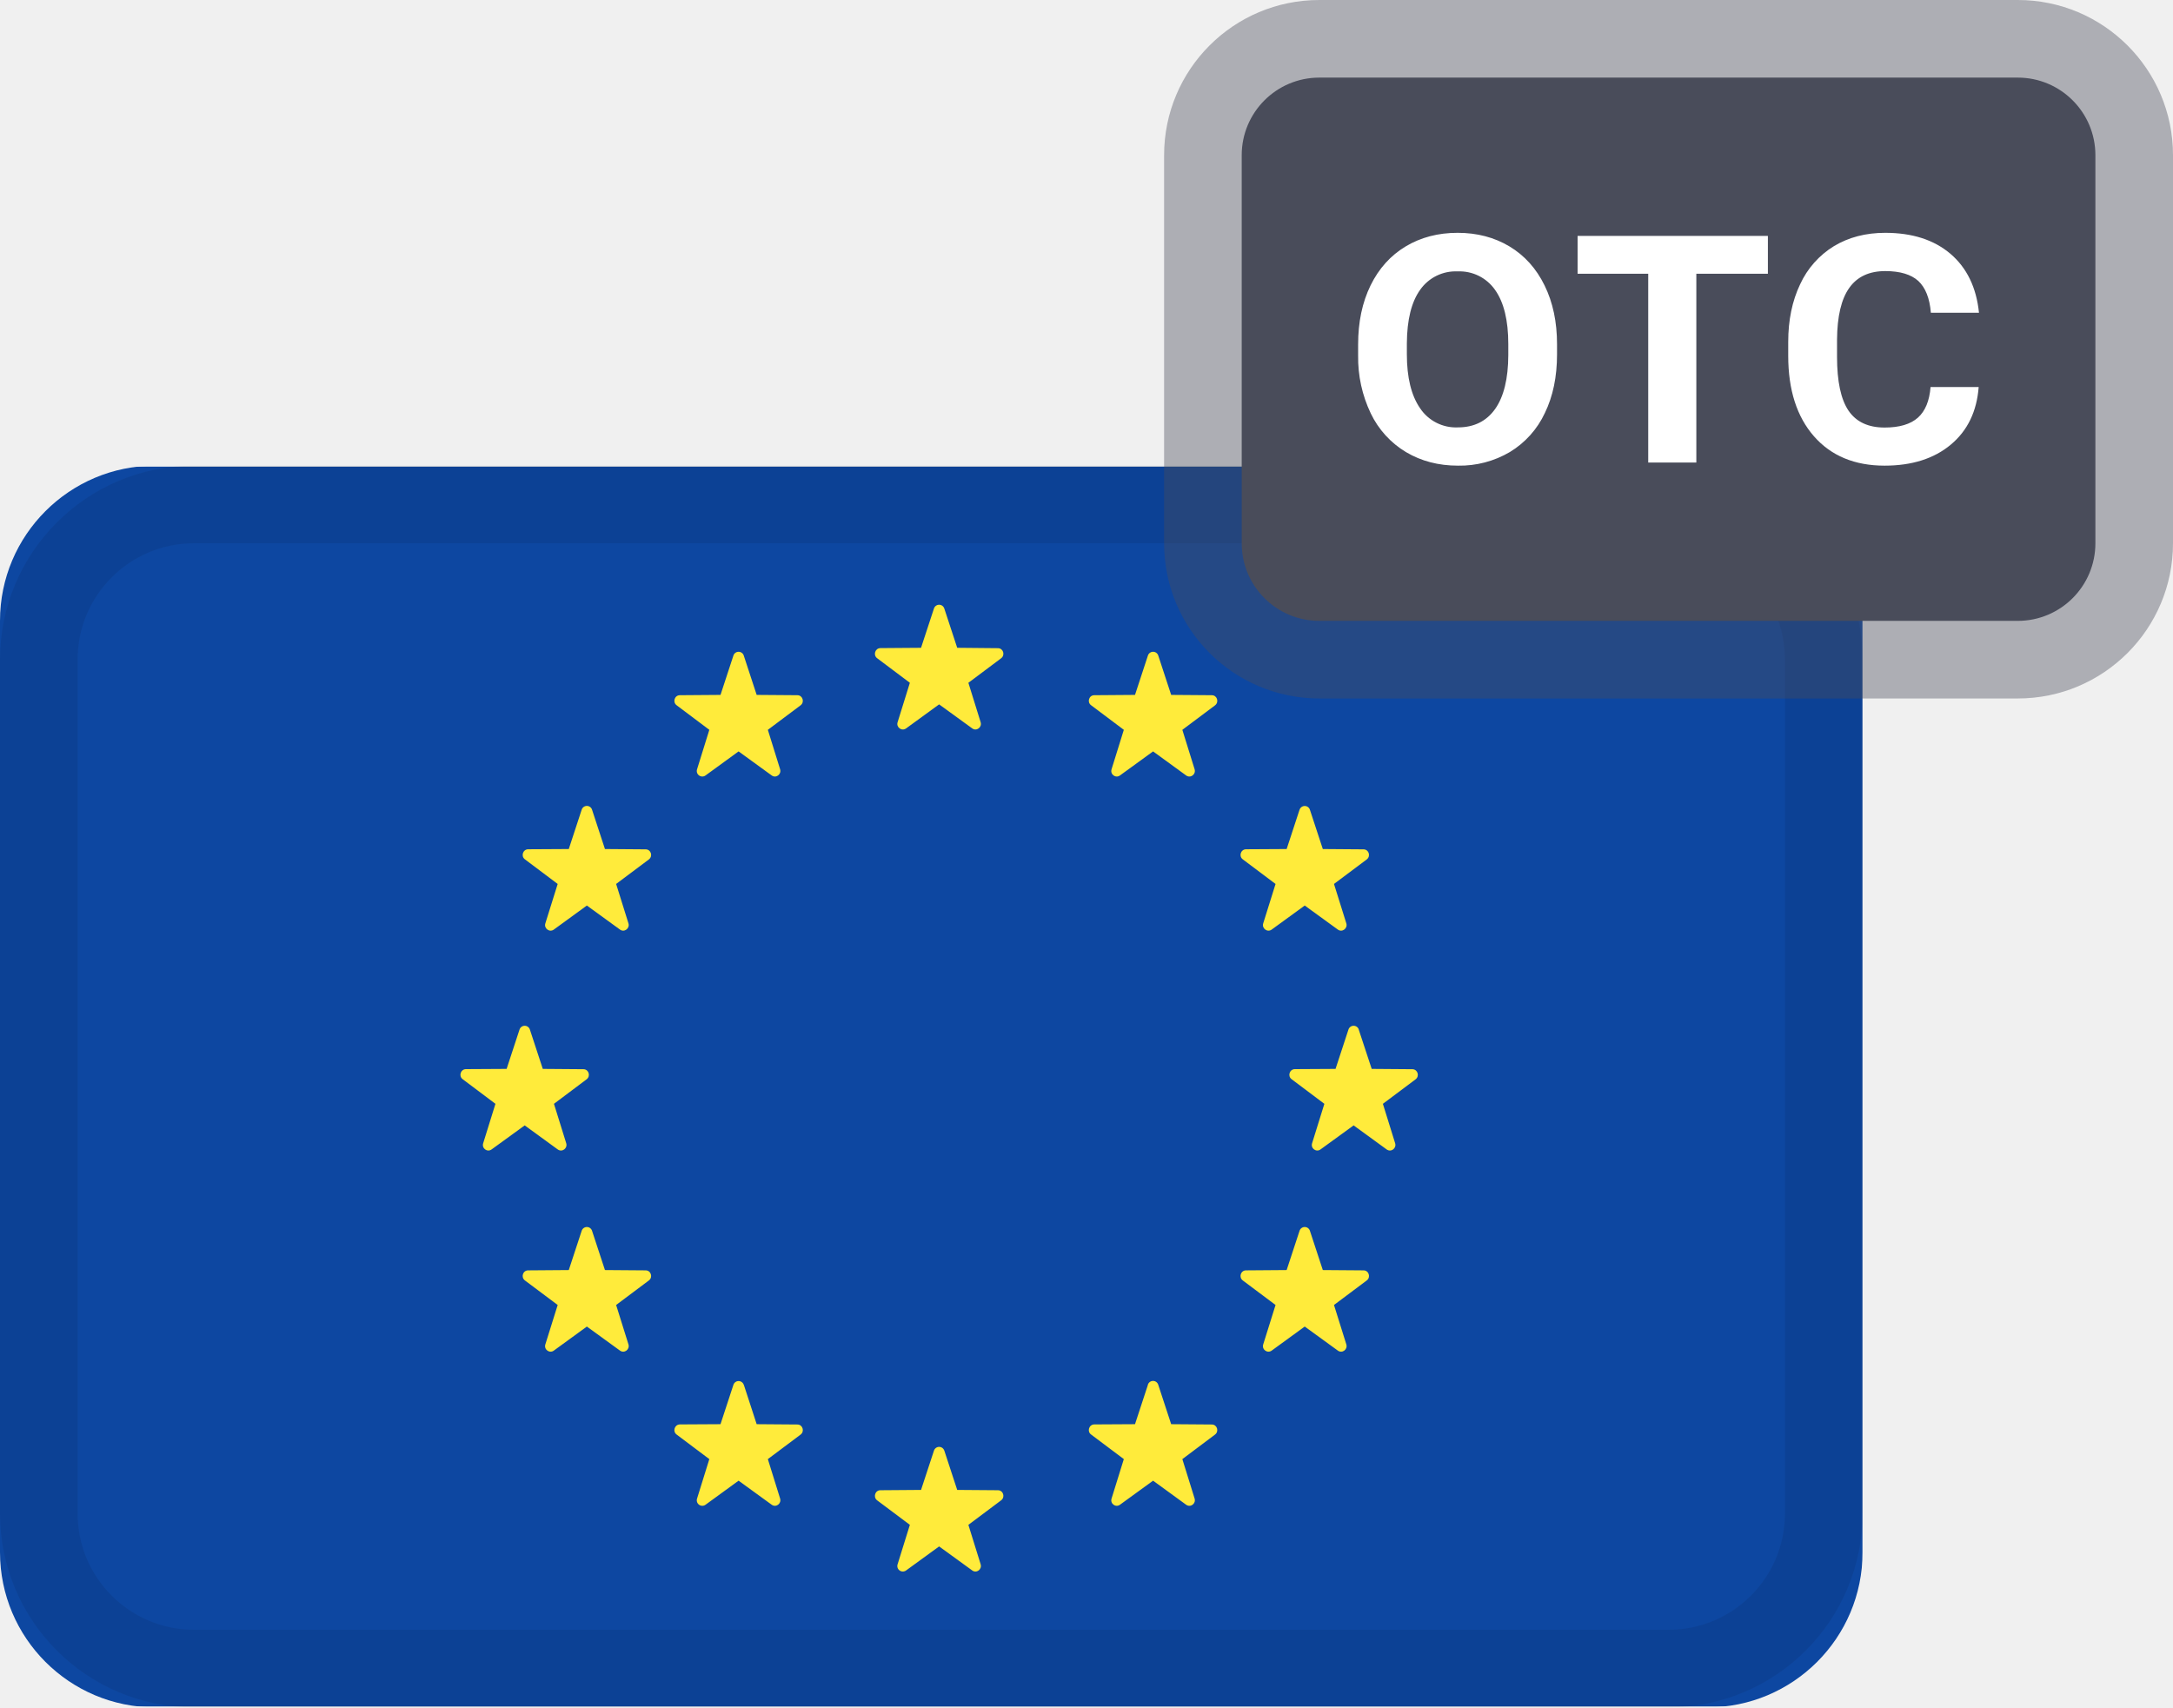
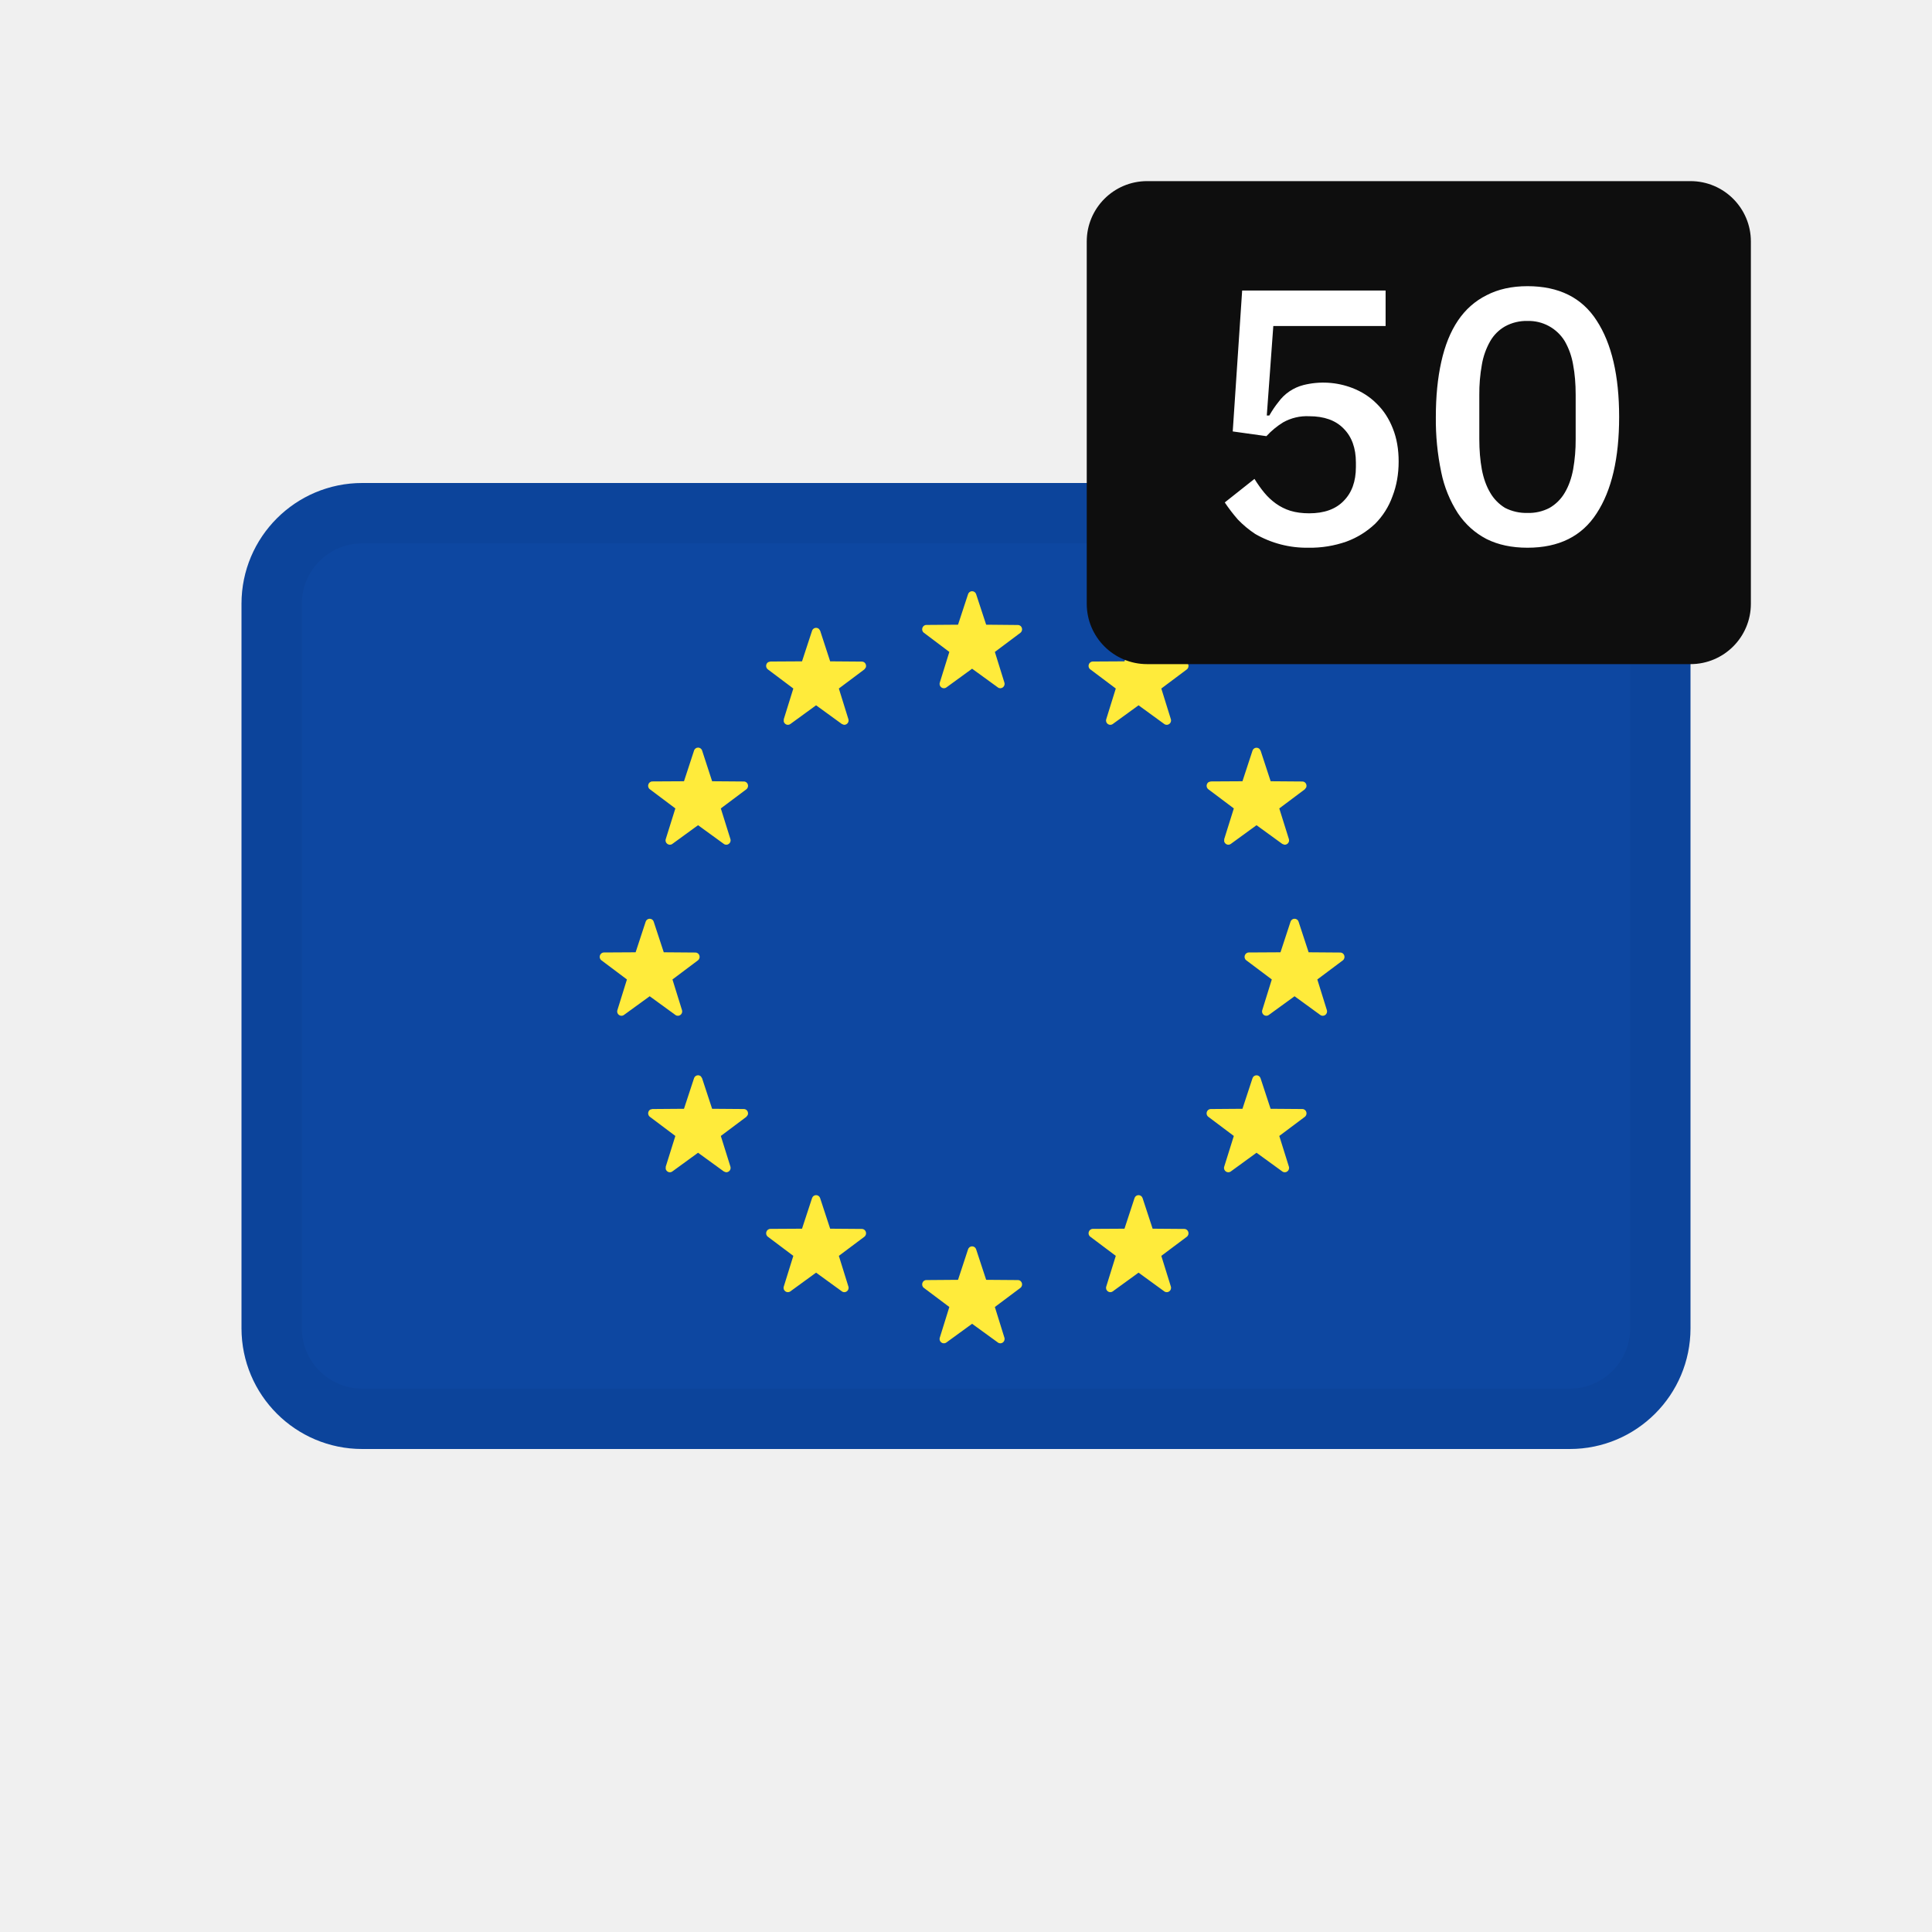
- <svg xmlns="http://www.w3.org/2000/svg" xmlns:xlink="http://www.w3.org/1999/xlink" width="28" height="22">
-   <defs>
-     <rect id="a" width="24" height="16" rx="2" />
-   </defs>
-   <g fill="none" fill-rule="evenodd">
-     <g transform="translate(0 6)">
-       <mask id="b" fill="#fff">
-         <use xlink:href="#a" />
-       </mask>
-       <g mask="url(#b)">
-         <g fill-rule="nonzero">
-           <path fill="#0D47A1" d="M22.203.013H1.797C.805.013 0 .831 0 1.84v12.322c0 1.008.805 1.826 1.797 1.826h20.406c.992 0 1.797-.818 1.797-1.826V1.839C24 .831 23.195.013 22.203.013z" />
-           <path fill="#FFEB3B" d="M12.168 1.842l.166.505.525.005c.068 0 .096.088.041.13l-.422.316.158.508c.02.065-.053.12-.108.08l-.427-.31-.426.31c-.056.04-.13-.015-.109-.08l.158-.508-.422-.317c-.054-.04-.026-.129.042-.13l.524-.004.166-.505a.07.07 0 01.134 0zm0 10.85l.166.506.525.004c.068 0 .096.089.041.13l-.422.316.158.508c.02.066-.053.12-.108.08l-.427-.31-.426.31a.071.071 0 01-.109-.08l.158-.508-.422-.316c-.054-.041-.026-.13.042-.13l.524-.004.166-.505a.07.07 0 01.134 0zm5.34-5.425l.167.506.524.004c.068 0 .096.088.042.13l-.422.316.158.508c.02.066-.053.12-.109.08l-.426-.31-.427.31c-.055.04-.129-.014-.108-.08l.158-.508-.422-.317c-.055-.04-.027-.129.041-.13l.525-.003.166-.506a.07.07 0 01.134 0zm-10.68 0l.166.506.524.004c.068 0 .096.088.041.13l-.421.316.158.508c.02.066-.053.12-.109.08l-.426-.31-.427.31c-.055.04-.129-.014-.108-.08l.158-.508-.422-.317c-.055-.04-.027-.129.041-.13l.525-.003.166-.506a.07.07 0 01.134 0zm.801-2.833l.166.506.525.004c.068 0 .096.088.041.13l-.422.316.159.508c.02.065-.054.12-.109.08l-.427-.31-.426.31c-.055.04-.13-.015-.109-.08l.159-.508-.422-.317c-.055-.04-.027-.129.041-.13l.524-.003.166-.506a.07.07 0 01.134 0zm9.25 5.426l.166.505.525.004c.068 0 .096.089.041.13l-.422.316.159.508c.02.066-.054.12-.109.08l-.427-.31-.426.31c-.055.04-.13-.014-.109-.08l.159-.508-.422-.316c-.055-.041-.027-.13.041-.13l.524-.004.166-.505a.07.07 0 01.134 0zm-1.954-7.412l.166.506.524.004c.068 0 .096.088.042.13l-.422.316.158.508c.02.066-.053.12-.109.08l-.426-.31-.427.31c-.055.04-.129-.014-.108-.08l.158-.508-.422-.317c-.055-.04-.027-.129.041-.129l.525-.004.166-.506a.07.07 0 01.134 0zm-5.34 9.397l.165.506.525.004c.067 0 .096.088.041.13l-.422.316.158.508c.02.066-.053.12-.108.08l-.427-.31-.426.31a.071.071 0 01-.109-.08l.158-.508-.422-.317c-.054-.04-.026-.129.042-.13l.524-.003.166-.506a.07.07 0 01.134 0zm7.16-7.41a.07.07 0 01.134 0l.166.505.525.004c.068 0 .096.088.041.13l-.422.316.159.508c.02.065-.054.12-.109.08l-.427-.31-.426.31c-.055.04-.13-.015-.109-.08l.159-.508-.422-.317c-.055-.04-.027-.129.041-.13l.524-.003.166-.506zM7.495 9.86a.07.07 0 01.134 0l.166.505.525.004c.068 0 .096.089.041.13l-.422.316.159.508c.02.066-.054.12-.109.08l-.427-.31-.426.31c-.055.04-.13-.014-.109-.08l.159-.508-.422-.316c-.055-.041-.027-.13.041-.13l.524-.004.166-.505zM9.45 2.448a.07.07 0 01.134 0l.166.506.525.004c.067 0 .096.088.041.13l-.422.316.158.508c.02.066-.053.12-.108.08l-.427-.31-.426.31a.071.071 0 01-.109-.08l.158-.508-.422-.317c-.054-.04-.026-.129.042-.129l.524-.004.166-.506zm5.34 9.397a.07.07 0 01.135 0l.166.506.524.004c.068 0 .096.088.041.13l-.421.316.158.508c.02.066-.053.12-.109.08l-.426-.31-.427.31c-.055.04-.129-.014-.108-.08l.158-.508-.422-.317c-.055-.04-.027-.129.041-.13l.525-.003.166-.506z" />
-         </g>
-         <rect width="23" height="15" x=".5" y=".5" stroke="#000" stroke-opacity=".04" rx="2" />
-       </g>
-       <rect width="23" height="15" x=".5" y=".5" stroke="#000" stroke-opacity=".04" mask="url(#b)" rx="2" />
-     </g>
-     <path fill="#494C5A" fill-opacity=".4" fill-rule="nonzero" d="M17 0h9a2 2 0 012 2v5a2 2 0 01-2 2h-9a2 2 0 01-2-2V2a2 2 0 012-2z" />
-     <path fill="#494C5A" d="M17 1a1 1 0 00-1 1v5a1 1 0 001 1h9a1 1 0 001-1V2a1 1 0 00-1-1h-9z" />
-     <path fill="#FFF" d="M20.063 4.566c0 .288-.052.54-.157.756a1.16 1.16 0 01-.45.502 1.273 1.273 0 01-.67.176c-.25 0-.472-.058-.668-.174a1.171 1.171 0 01-.455-.499 1.67 1.67 0 01-.163-.745v-.144c0-.288.053-.54.16-.76.107-.218.258-.386.453-.503.195-.117.418-.175.669-.175.25 0 .473.058.668.175.195.117.346.285.453.504.107.218.16.47.16.757v.13zm-.628-.132c0-.306-.057-.539-.17-.698a.558.558 0 00-.483-.239.558.558 0 00-.482.236c-.113.157-.17.387-.172.69v.143c0 .298.057.53.17.694a.556.556 0 00.488.247c.208 0 .368-.08.48-.238.111-.158.168-.39.169-.693v-.142zm3.345-.907h-.922V5.96h-.62V3.527h-.91V3.04h2.452v.487zm2.716 1.46c-.024.314-.143.562-.359.742-.215.18-.5.271-.853.271-.385 0-.689-.126-.91-.378-.221-.252-.332-.598-.332-1.038v-.178c0-.281.051-.528.153-.742a1.13 1.13 0 01.437-.493c.19-.114.41-.171.66-.171.348 0 .628.09.84.27.212.181.335.435.368.76h-.62c-.015-.188-.07-.324-.162-.41-.093-.084-.235-.127-.425-.127-.207 0-.362.072-.464.216-.103.144-.156.367-.158.669v.22c0 .316.049.546.147.692.099.146.254.219.466.219.192 0 .335-.043.43-.128.094-.085.148-.216.162-.394h.62z" />
-   </g>
+ <svg xmlns="http://www.w3.org/2000/svg" width="32" height="32" fill="none">
+   <path d="M26 8H6a2 2 0 00-2 2v12a2 2 0 002 2h20a2 2 0 002-2V10a2 2 0 00-2-2z" fill="#0D47A1" />
+   <path d="M16.168 20.693l.166.505.525.004c.068 0 .096.089.041.13l-.422.316.158.508c.02.066-.053.12-.108.08l-.427-.31-.426.31c-.056.04-.13-.014-.109-.08l.158-.508-.421-.316c-.055-.041-.027-.13.04-.13l.525-.004.166-.505a.07.07 0 01.134 0zm-2.584-.848l.166.506.525.004c.067 0 .096.088.041.13l-.422.316.158.508c.02.066-.053.12-.108.08l-.427-.31-.426.31c-.056.04-.13-.014-.109-.08l.158-.508-.422-.317c-.054-.04-.026-.129.042-.13l.524-.003.166-.506a.07.07 0 01.134 0zm5.207 0a.07.07 0 01.134 0l.166.506.524.004c.068 0 .096.088.042.13l-.422.316.158.508c.02.066-.053.12-.109.08l-.426-.31-.427.31c-.055.04-.129-.014-.108-.08l.158-.508-.422-.317c-.055-.04-.027-.129.041-.13l.525-.003.166-.506zm2.088-1.985l.166.505.525.004c.068 0 .096.088.041.13l-.422.316.159.508c.02.066-.054.12-.109.08l-.427-.31-.426.31c-.055.04-.13-.014-.109-.08l.159-.508-.422-.317c-.055-.04-.027-.129.041-.129l.524-.004.166-.505a.07.07 0 01.134 0zm-9.27-.032l.02.032.166.505.525.004c.054 0 .083.057.064.1l-.023.03-.422.316.159.508a.072.072 0 01-.075.093l-.034-.013-.427-.31-.426.31c-.044.032-.1.004-.11-.043l.001-.037.159-.508-.422-.317a.073.073 0 01.006-.12l.035-.009.524-.004.166-.505a.07.07 0 01.114-.032zm9.9-2.56l.166.505.524.004c.068 0 .096.088.042.13l-.422.316.158.508c.02.066-.053.12-.109.08l-.426-.31-.427.31c-.055.04-.129-.014-.108-.08l.158-.508-.422-.317c-.055-.04-.027-.129.041-.13l.525-.003.166-.506a.07.07 0 01.134 0zm-10.681 0l.166.505.524.004c.068 0 .096.088.041.13l-.421.316.158.508c.02.066-.053.12-.109.08l-.426-.31-.427.31c-.055.04-.129-.014-.108-.08l.158-.508-.422-.317c-.055-.04-.027-.129.041-.13l.525-.003.166-.506a.07.07 0 01.134 0zm.802-2.834l.165.506.525.004c.068 0 .096.088.041.13l-.422.316.159.508c.02.065-.054.12-.109.08l-.427-.31-.426.31c-.055.04-.13-.015-.109-.08l.159-.508-.422-.317c-.055-.04-.027-.129.041-.13l.524-.003.166-.506a.07.07 0 01.135 0zm9.23-.031l.02.031.166.506.524.004c.054 0 .083.056.064.1l-.023.03-.422.316.159.508a.072.072 0 01-.074.093l-.035-.013-.427-.31-.426.31c-.044.032-.1.003-.11-.043l.001-.037.159-.508-.422-.317a.073.073 0 01.006-.12l.035-.01.524-.003.166-.506a.07.07 0 01.114-.031zm-1.935-1.955l.166.506.524.004c.068 0 .096.088.042.13l-.422.316.158.508c.02.065-.053.12-.109.08l-.426-.31-.427.31c-.055.04-.129-.014-.108-.08l.158-.508-.422-.317c-.055-.04-.027-.129.041-.13l.525-.003.166-.506a.07.07 0 01.134 0zm-5.36-.031l.02.031.165.506.525.004c.054 0 .083.057.064.1l-.023.03-.422.316.158.508a.072.072 0 01-.074.093l-.034-.013-.427-.31-.426.31c-.045.032-.1.003-.11-.043l.001-.037.158-.508-.422-.317a.073.073 0 01.006-.12l.036-.01.524-.003.166-.506a.07.07 0 01.114-.031zm2.603-.575l.166.505.525.005c.068 0 .096.088.041.13l-.422.316.158.508c.02.065-.053.12-.108.08l-.427-.31-.426.31c-.056.04-.13-.015-.109-.08l.158-.508-.421-.317c-.055-.04-.027-.129.04-.13l.525-.004.166-.505a.07.07 0 01.134 0z" fill="#FFEB3B" />
+   <path fill-rule="evenodd" clip-rule="evenodd" d="M26 9H6a1 1 0 00-1 1v12a1 1 0 001 1h20a1 1 0 001-1V10a1 1 0 00-1-1zM6 8a2 2 0 00-2 2v12a2 2 0 002 2h20a2 2 0 002-2V10a2 2 0 00-2-2H6z" fill="#000" fill-opacity=".04" />
+   <rect x="18" y="3" width="11" height="8" rx="1" fill="#0E0E0E" />
+   <path d="M22.95 5.4h-1.86l-.108 1.482h.042c.048-.084.098-.158.15-.222a.739.739 0 01.414-.282 1.345 1.345 0 01.81.048c.156.06.29.146.402.258.116.112.206.25.27.414.064.16.096.342.096.546 0 .208-.034.4-.102.576a1.23 1.23 0 01-.288.456 1.38 1.38 0 01-.474.294 1.81 1.81 0 01-.63.102 1.707 1.707 0 01-.882-.228 1.699 1.699 0 01-.288-.24 2.781 2.781 0 01-.216-.282l.492-.39c.052.084.106.16.162.228.056.068.12.128.192.18a.844.844 0 00.24.12c.092.028.196.042.312.042.248 0 .438-.068.57-.204.136-.136.204-.324.204-.564v-.072c0-.24-.068-.428-.204-.564-.132-.136-.322-.204-.57-.204a.803.803 0 00-.432.102 1.31 1.31 0 00-.276.228l-.558-.078.156-2.334h2.376V5.4zm2.35 3.672c-.26 0-.486-.048-.678-.144-.192-.1-.35-.242-.474-.426a1.975 1.975 0 01-.276-.678 4.224 4.224 0 01-.09-.918c0-.34.03-.644.09-.912.06-.272.152-.5.276-.684.124-.184.282-.324.474-.42.192-.1.418-.15.678-.15.52 0 .902.19 1.146.57.248.38.372.912.372 1.596s-.124 1.216-.372 1.596c-.244.38-.626.57-1.146.57zm0-.576a.74.74 0 00.366-.084.692.692 0 00.252-.252c.064-.108.11-.236.138-.384a2.79 2.79 0 00.042-.504V6.54c0-.184-.014-.35-.042-.498a1.18 1.18 0 00-.138-.39.7.7 0 00-.618-.336.732.732 0 00-.372.09.66.66 0 00-.246.246 1.18 1.18 0 00-.138.39 2.691 2.691 0 00-.042.498v.732c0 .184.014.352.042.504.028.148.074.276.138.384a.708.708 0 00.246.252.774.774 0 00.372.084z" fill="#fff" />
</svg>
